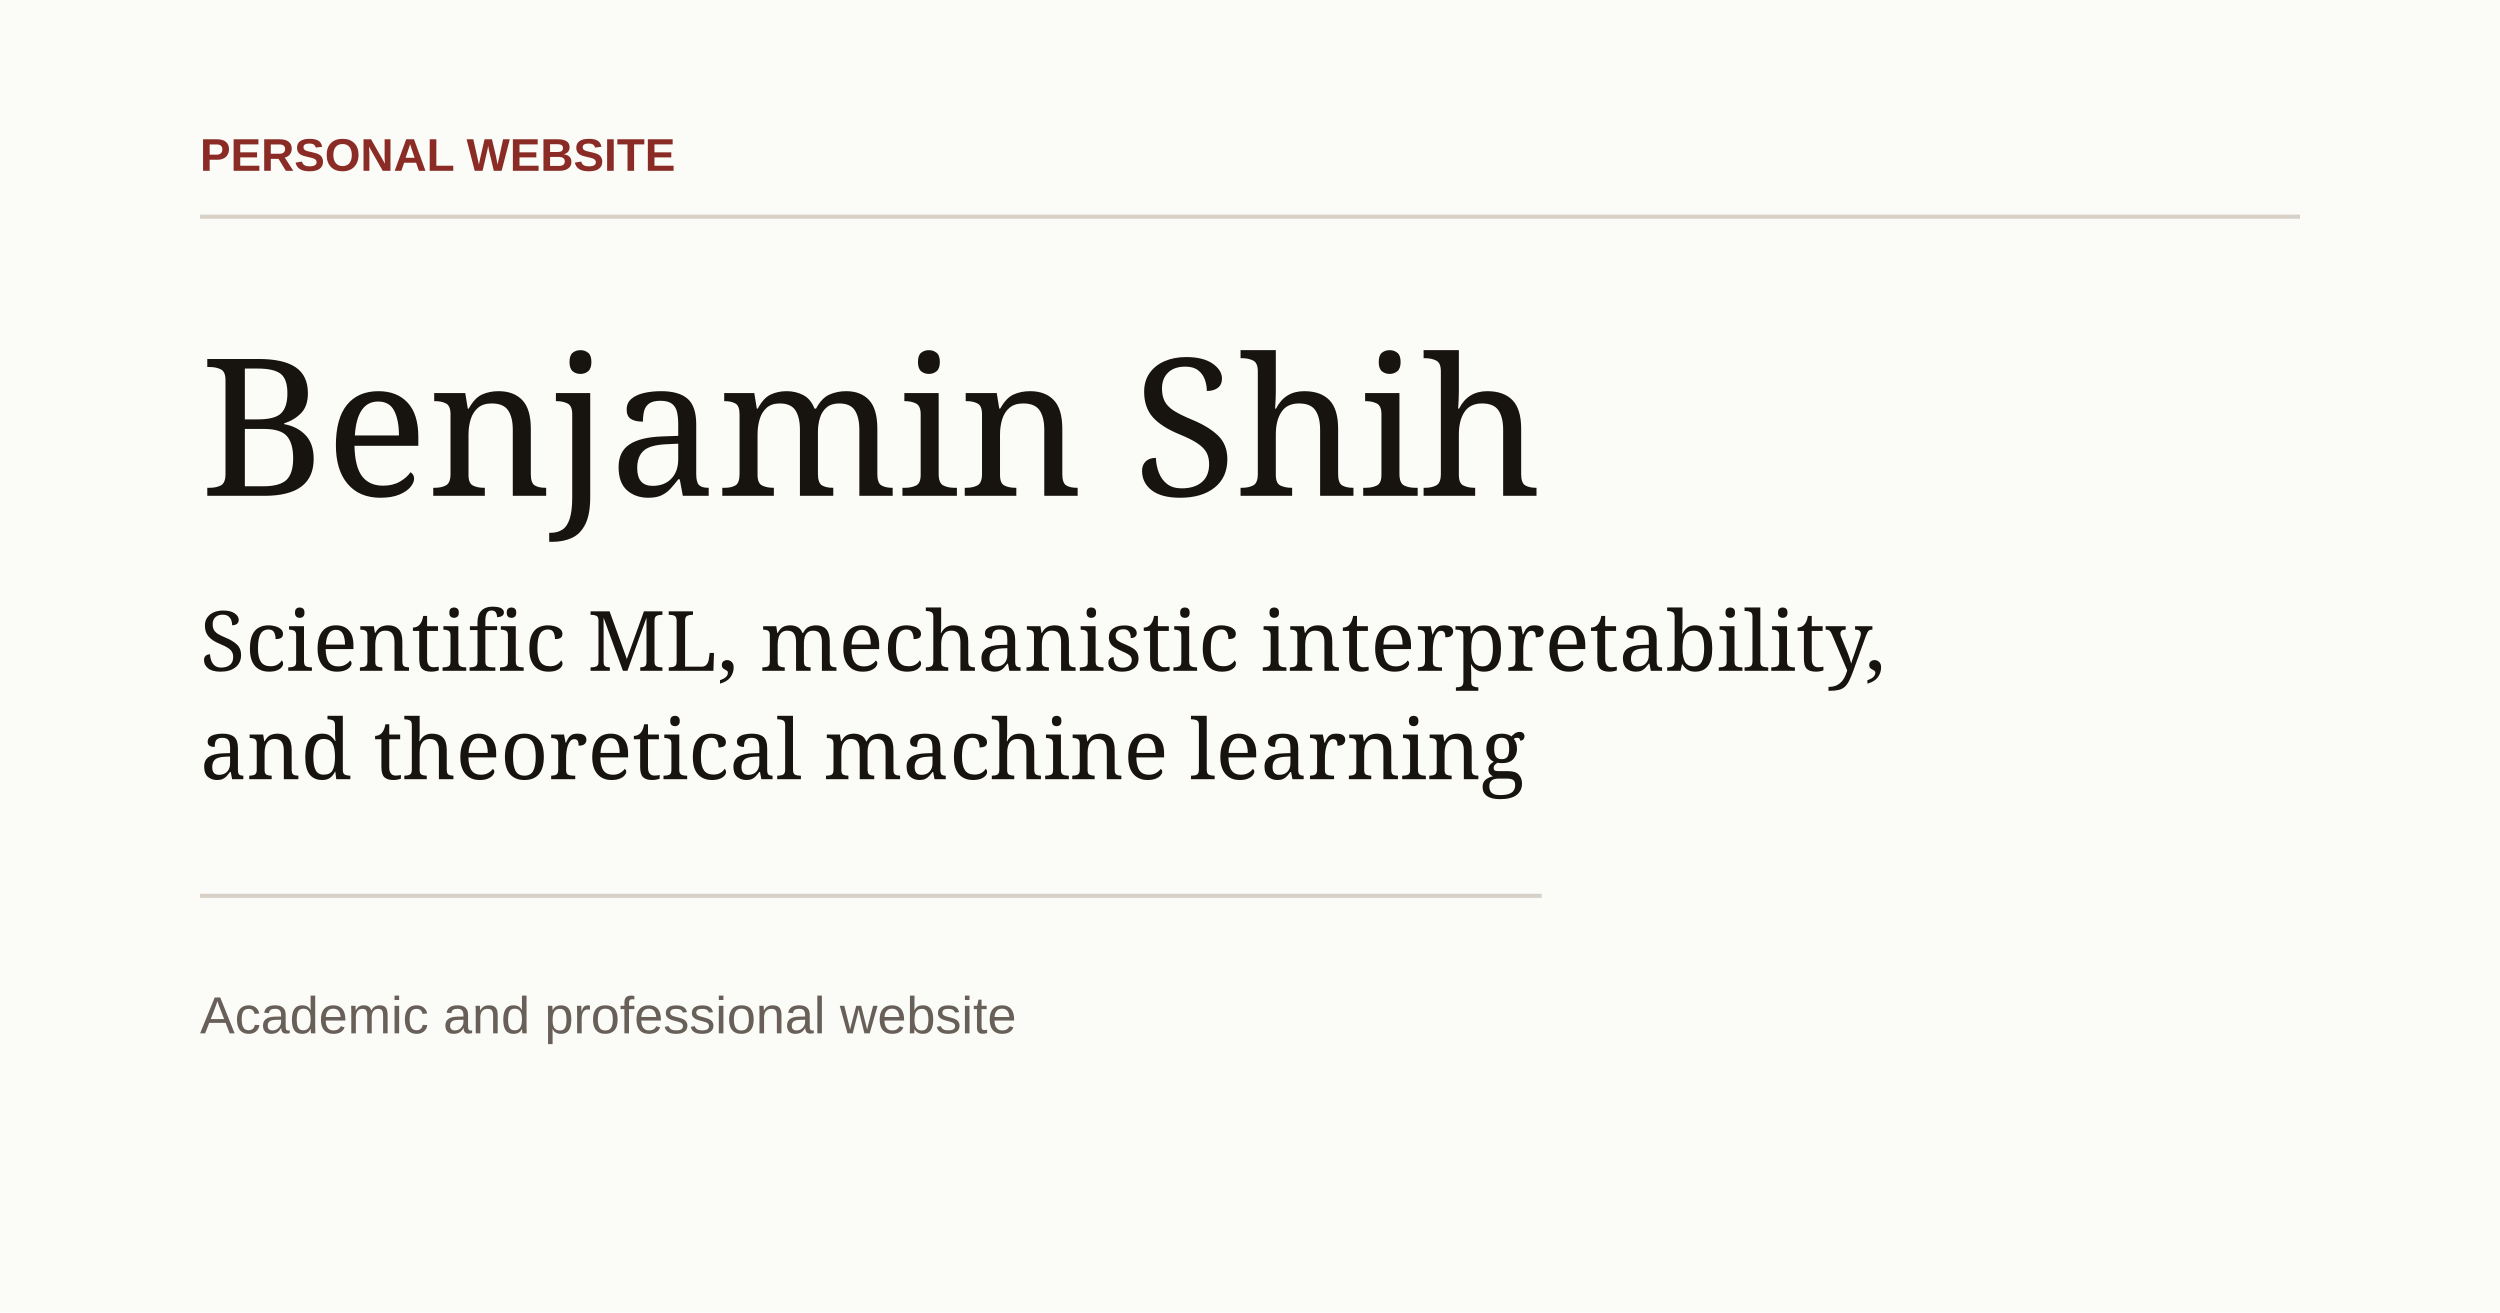
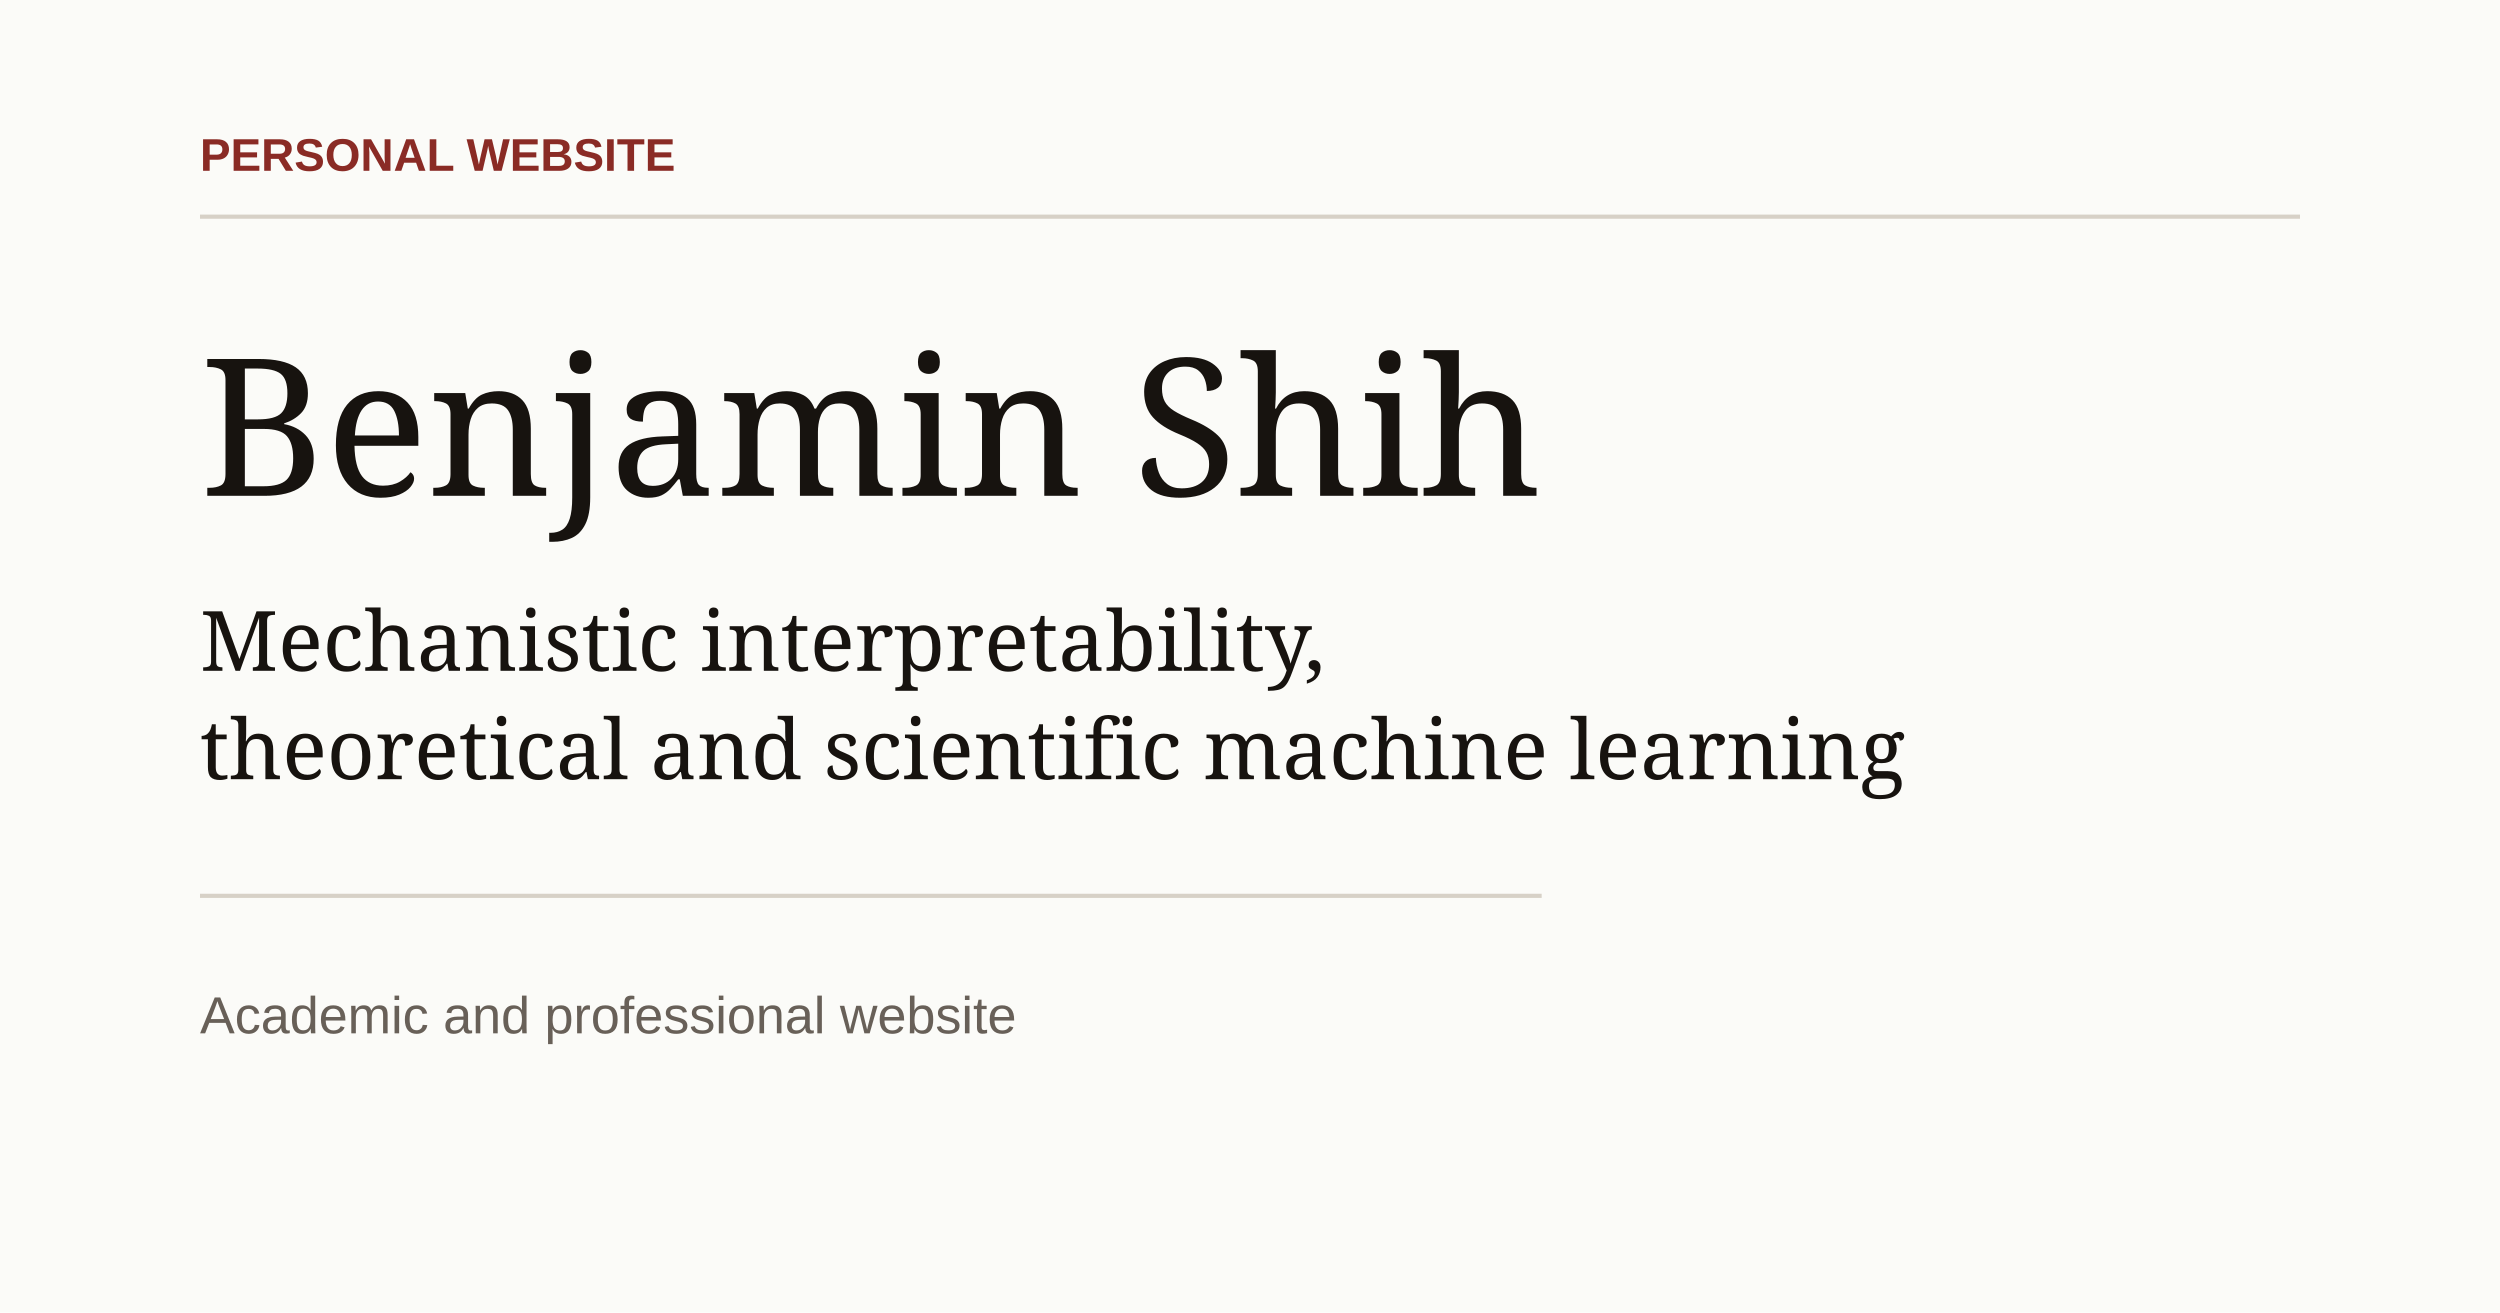
<svg xmlns="http://www.w3.org/2000/svg" width="1200" height="630" viewBox="0 0 1200 630">
  <rect width="1200" height="630" fill="#fbfbf8" />
  <line x1="96" y1="104" x2="1104" y2="104" stroke="#d7d1c7" stroke-width="2" />
  <text x="96" y="82" font-family="Arial, sans-serif" font-size="22" font-weight="700" fill="#8a2b25">PERSONAL WEBSITE</text>
  <text x="96" y="238" font-family="Garamond, 'Iowan Old Style', Georgia, serif" font-size="92" font-weight="500" fill="#17130f">Benjamin Shih</text>
-   <text x="96" y="322" font-family="Garamond, 'Iowan Old Style', Georgia, serif" font-size="40" fill="#17130f">Scientific ML, mechanistic interpretability,</text>
-   <text x="96" y="374" font-family="Garamond, 'Iowan Old Style', Georgia, serif" font-size="40" fill="#17130f">and theoretical machine learning</text>
+   <text x="96" y="322" font-family="Garamond, 'Iowan Old Style', Georgia, serif" font-size="40" fill="#17130f">Mechanistic interpretability,</text>
+   <text x="96" y="374" font-family="Garamond, 'Iowan Old Style', Georgia, serif" font-size="40" fill="#17130f">theoretical and scientific machine learning</text>
  <line x1="96" y1="430" x2="740" y2="430" stroke="#d7d1c7" stroke-width="2" />
  <text x="96" y="496" font-family="Arial, sans-serif" font-size="25" fill="#686058">Academic and professional website</text>
</svg>
